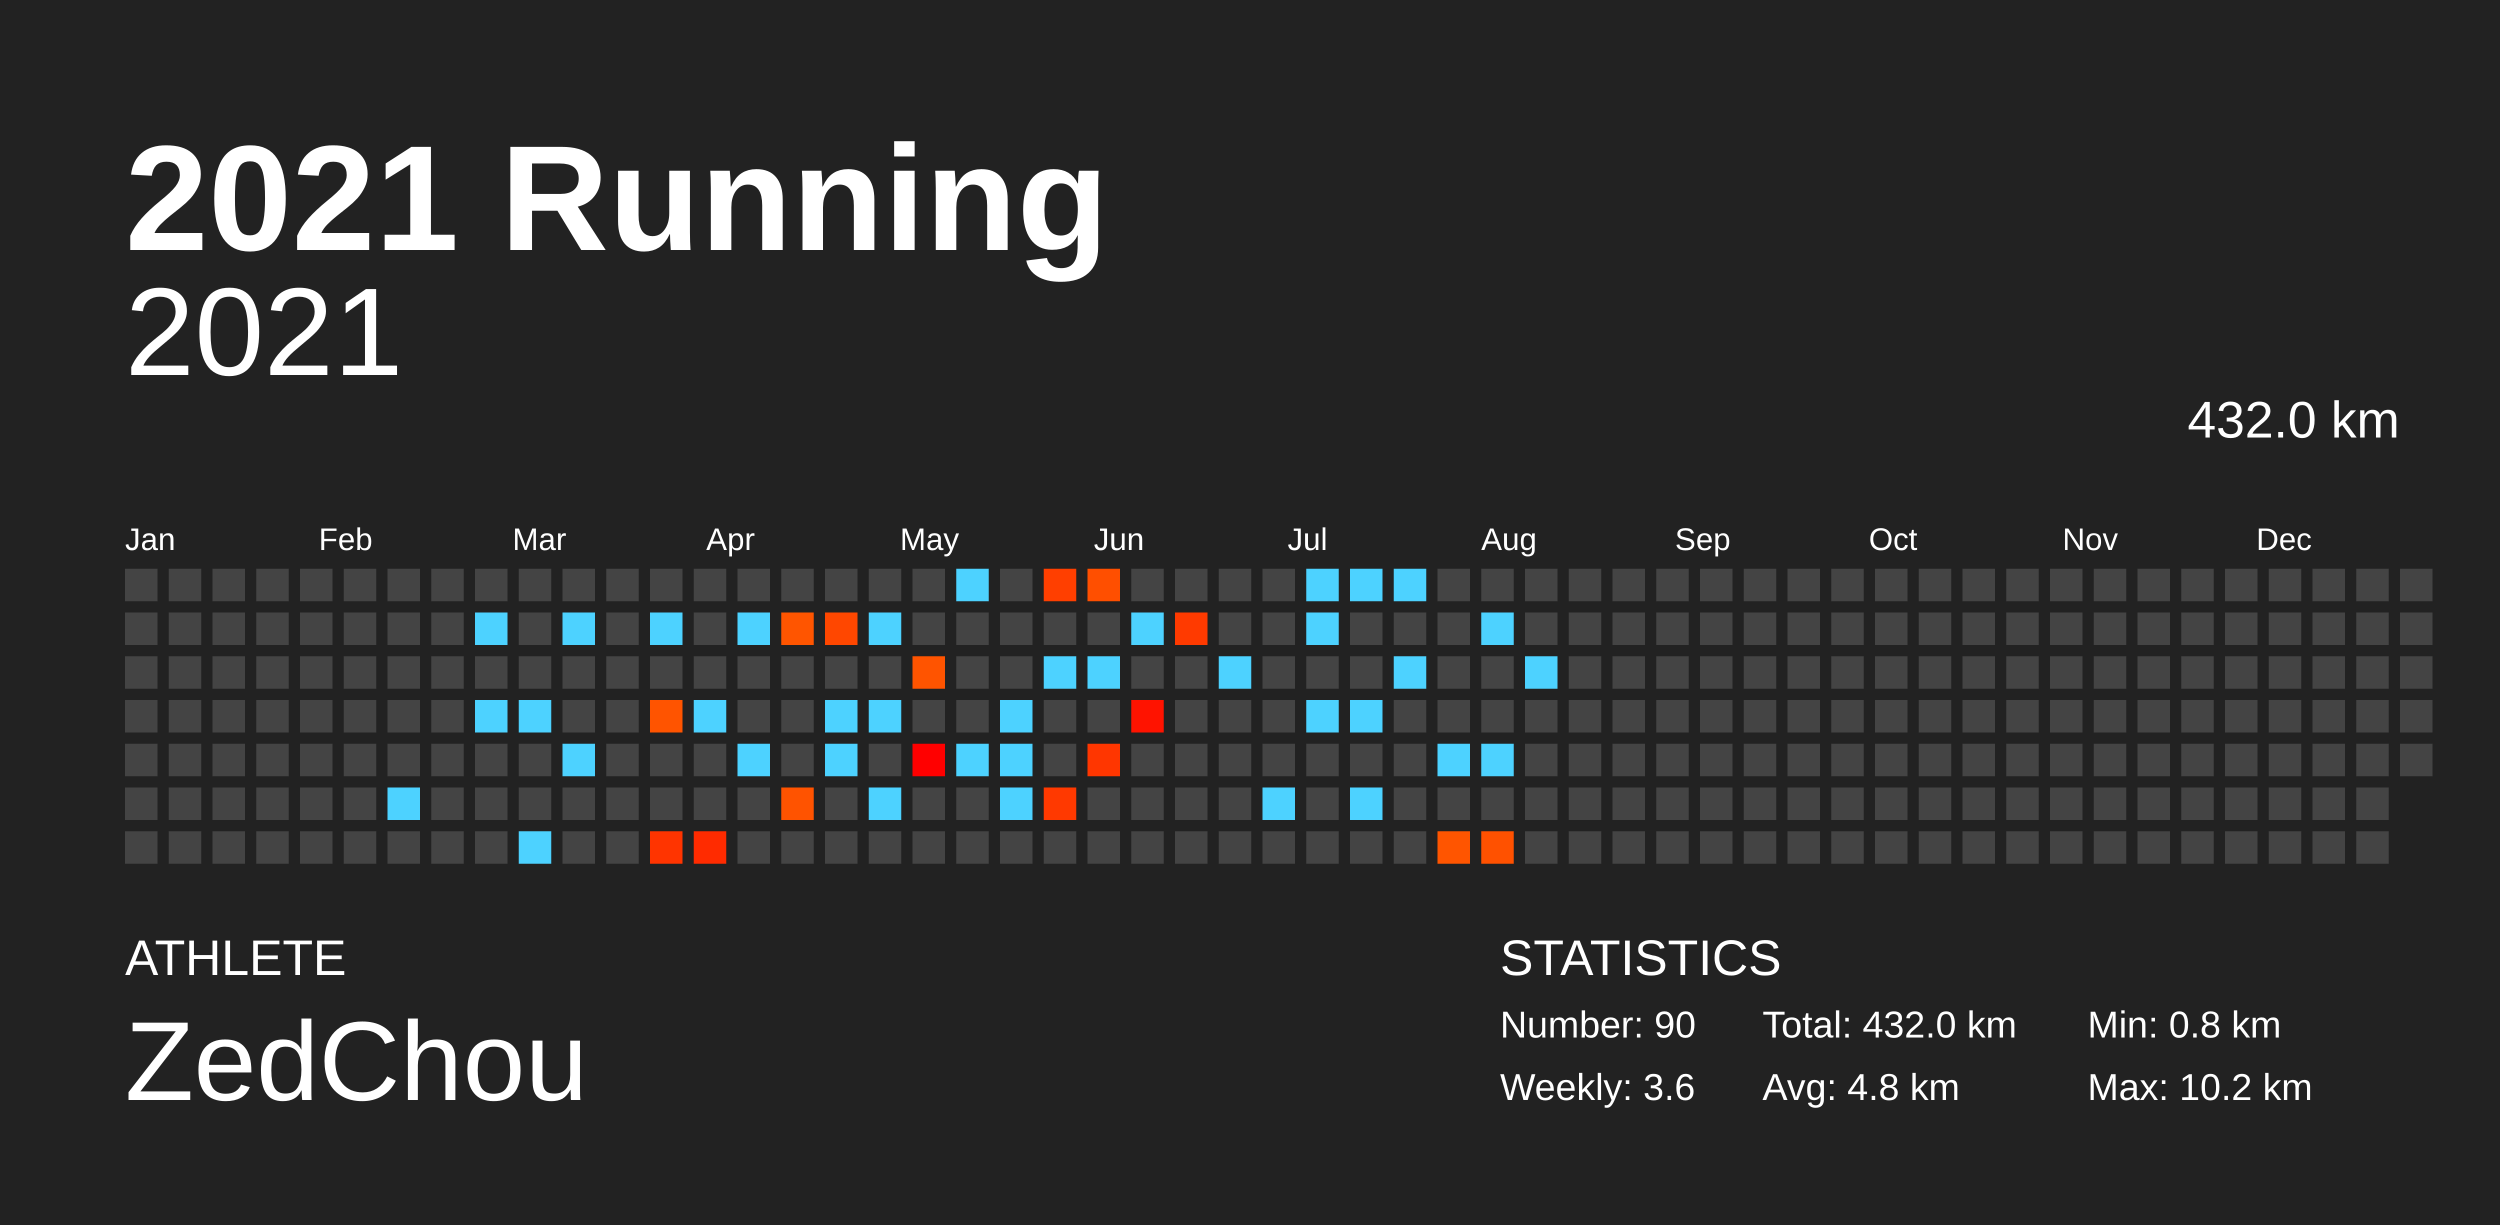
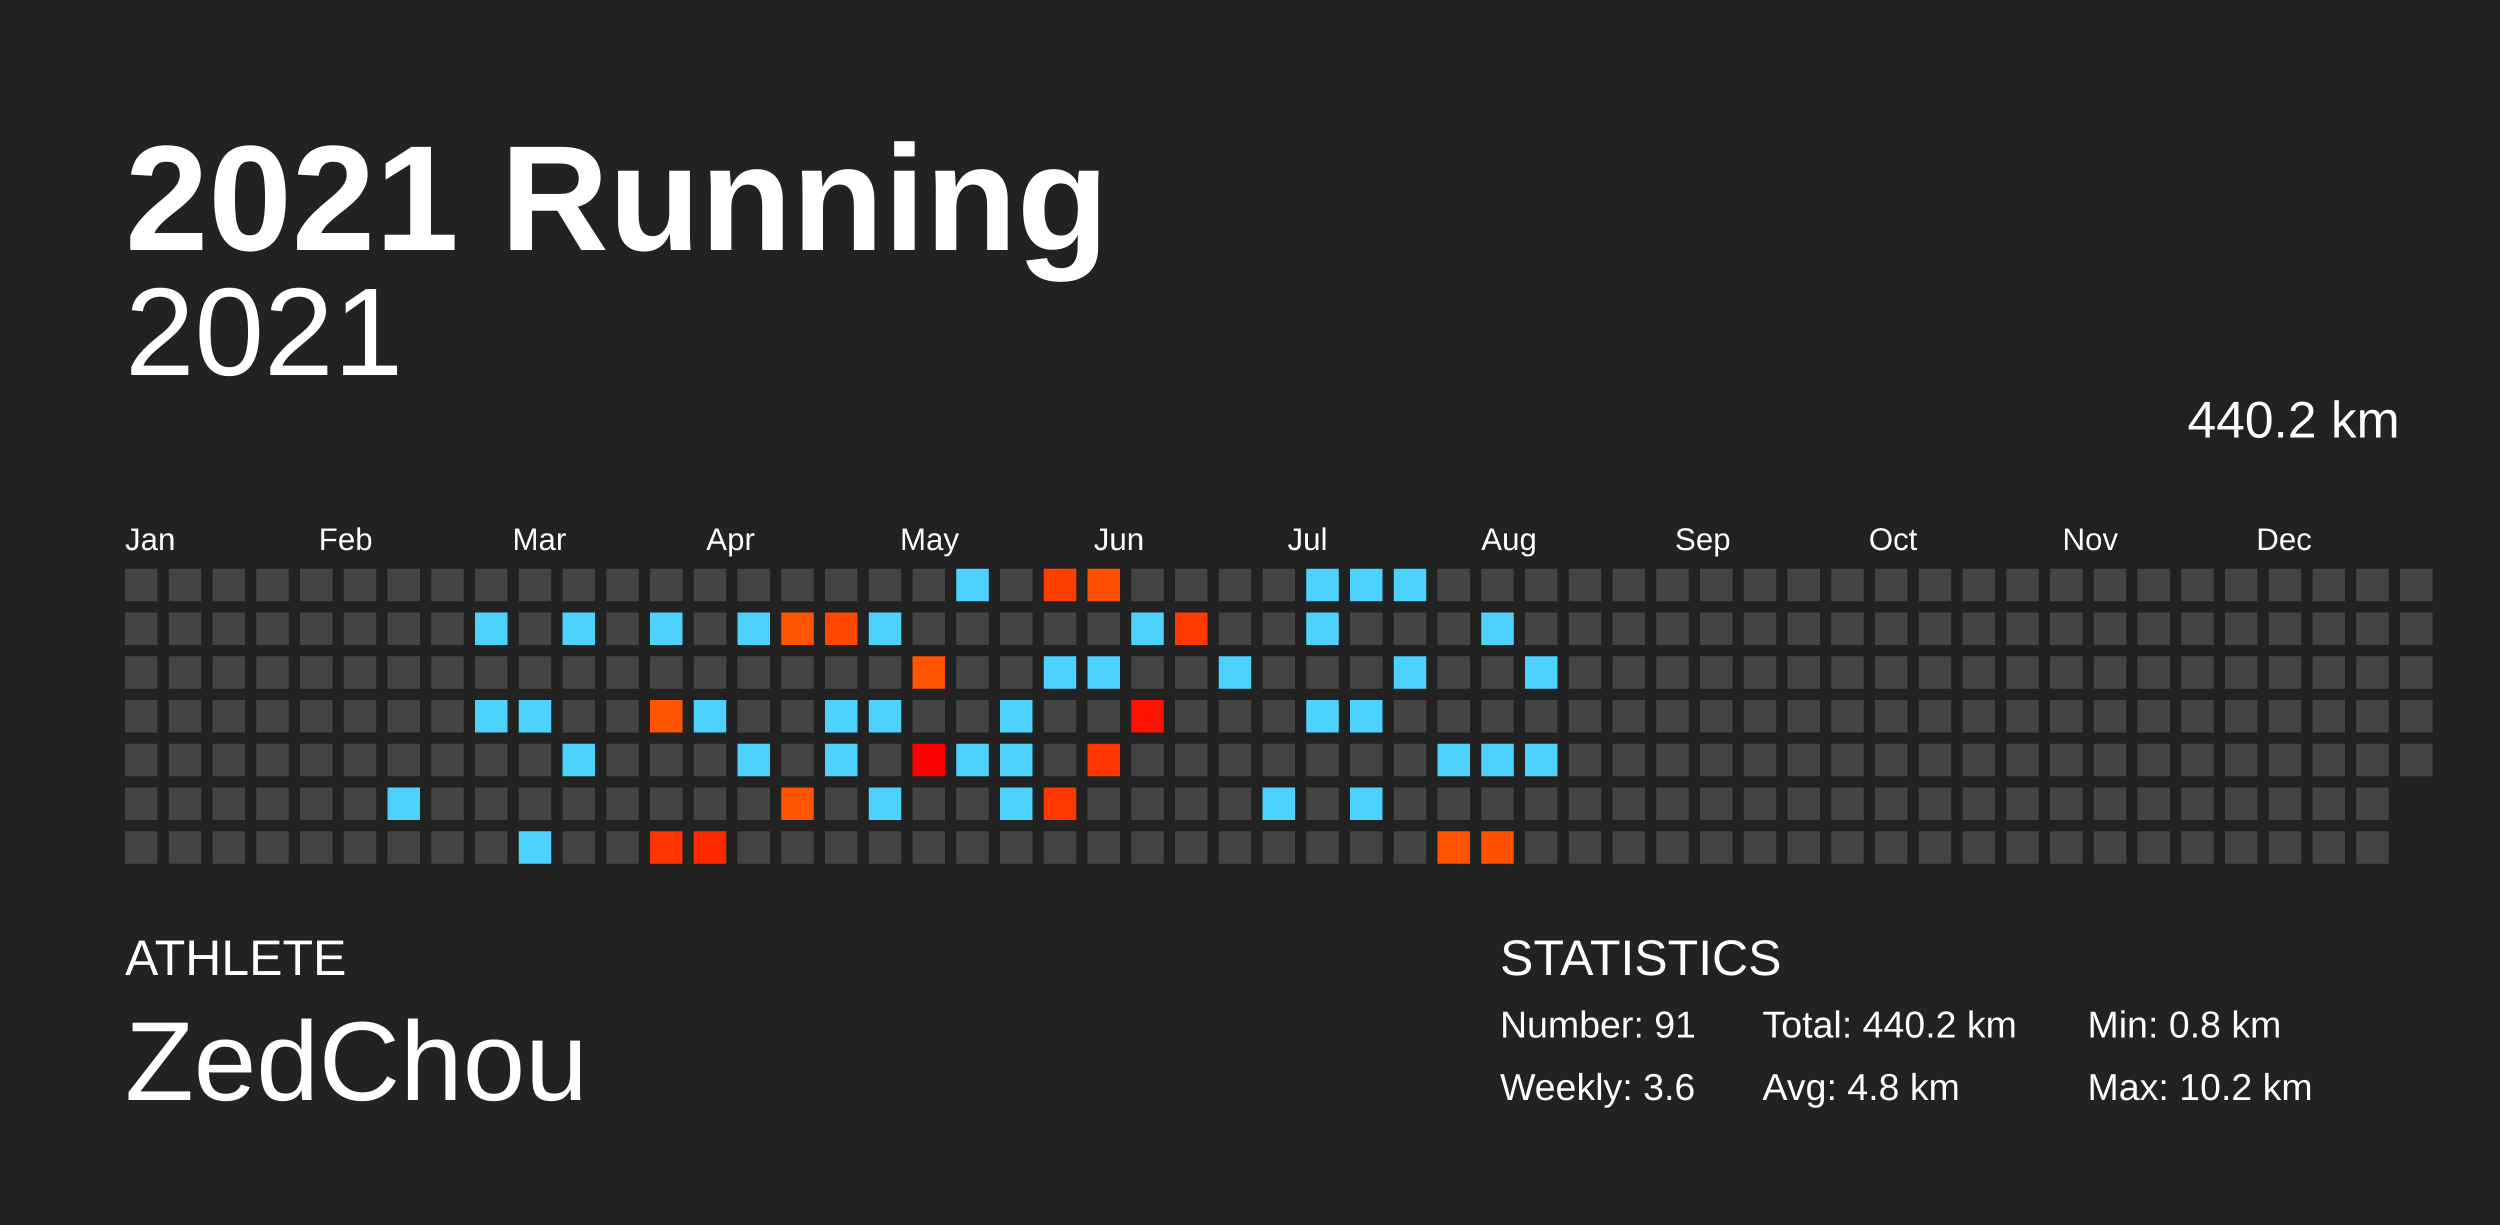
<svg xmlns="http://www.w3.org/2000/svg" baseProfile="full" height="98mm" version="1.1" viewBox="0,0,200,98" width="200mm">
  <defs />
  <rect fill="#222222" height="98" width="200" x="0" y="0" />
  <text fill="#FFFFFF" style="font-size:12px; font-family:Arial; font-weight:bold;" x="10" y="20">2021 Running</text>
  <text fill="#FFFFFF" style="font-size:4px; font-family:Arial" x="10" y="78">ATHLETE</text>
  <text fill="#FFFFFF" style="font-size:9px; font-family:Arial" x="10" y="88">ZedChou</text>
  <text fill="#FFFFFF" style="font-size:4px; font-family:Arial" x="120" y="78">STATISTICS</text>
-   <text fill="#FFFFFF" style="font-size:3px; font-family:Arial" x="120" y="83">Number: 90</text>
+   <text fill="#FFFFFF" style="font-size:3px; font-family:Arial" x="120" y="83">Number: 91</text>
  <text fill="#FFFFFF" style="font-size:3px; font-family:Arial" x="120" y="88">Weekly: 3.6</text>
-   <text fill="#FFFFFF" style="font-size:3px; font-family:Arial" x="141" y="83">Total: 432.0 km</text>
+   <text fill="#FFFFFF" style="font-size:3px; font-family:Arial" x="141" y="83">Total: 440.2 km</text>
  <text fill="#FFFFFF" style="font-size:3px; font-family:Arial" x="141" y="88">Avg: 4.8 km</text>
  <text fill="#FFFFFF" style="font-size:3px; font-family:Arial" x="167" y="83">Min: 0.8 km</text>
  <text fill="#FFFFFF" style="font-size:3px; font-family:Arial" x="167" y="88">Max: 10.2 km</text>
  <text alignment-baseline="hanging" fill="#FFFFFF" style="font-size:10.0px; font-family:Arial;" x="10" y="30">2021</text>
-   <text alignment-baseline="hanging" fill="#FFFFFF" style="font-size:4.125px; font-family:Arial;" x="175" y="35">432.0 km</text>
+   <text alignment-baseline="hanging" fill="#FFFFFF" style="font-size:4.125px; font-family:Arial;" x="175" y="35">440.2 km</text>
  <text fill="#FFFFFF" style="font-size:2.5px; font-family:Arial" x="10.0" y="44">Jan</text>
  <text fill="#FFFFFF" style="font-size:2.5px; font-family:Arial" x="25.5" y="44">Feb</text>
  <text fill="#FFFFFF" style="font-size:2.5px; font-family:Arial" x="41.0" y="44">Mar</text>
  <text fill="#FFFFFF" style="font-size:2.5px; font-family:Arial" x="56.5" y="44">Apr</text>
  <text fill="#FFFFFF" style="font-size:2.5px; font-family:Arial" x="72.0" y="44">May</text>
  <text fill="#FFFFFF" style="font-size:2.5px; font-family:Arial" x="87.5" y="44">Jun</text>
  <text fill="#FFFFFF" style="font-size:2.5px; font-family:Arial" x="103.0" y="44">Jul</text>
  <text fill="#FFFFFF" style="font-size:2.5px; font-family:Arial" x="118.5" y="44">Aug</text>
  <text fill="#FFFFFF" style="font-size:2.5px; font-family:Arial" x="134.0" y="44">Sep</text>
  <text fill="#FFFFFF" style="font-size:2.5px; font-family:Arial" x="149.5" y="44">Oct</text>
  <text fill="#FFFFFF" style="font-size:2.5px; font-family:Arial" x="165.0" y="44">Nov</text>
  <text fill="#FFFFFF" style="font-size:2.5px; font-family:Arial" x="180.5" y="44">Dec</text>
  <rect fill="#444444" height="2.6" width="2.6" x="10.0" y="45.5" />
  <rect fill="#444444" height="2.6" width="2.6" x="10.0" y="49.0" />
  <rect fill="#444444" height="2.6" width="2.6" x="10.0" y="52.5" />
  <rect fill="#444444" height="2.6" width="2.6" x="10.0" y="56.0" />
  <rect fill="#444444" height="2.6" width="2.6" x="10.0" y="59.5" />
  <rect fill="#444444" height="2.6" width="2.6" x="10.0" y="63.0" />
  <rect fill="#444444" height="2.6" width="2.6" x="10.0" y="66.5" />
  <rect fill="#444444" height="2.6" width="2.6" x="13.5" y="45.5" />
  <rect fill="#444444" height="2.6" width="2.6" x="13.5" y="49.0" />
  <rect fill="#444444" height="2.6" width="2.6" x="13.5" y="52.5" />
  <rect fill="#444444" height="2.6" width="2.6" x="13.5" y="56.0" />
  <rect fill="#444444" height="2.6" width="2.6" x="13.5" y="59.5" />
  <rect fill="#444444" height="2.6" width="2.6" x="13.5" y="63.0" />
  <rect fill="#444444" height="2.6" width="2.6" x="13.5" y="66.5" />
  <rect fill="#444444" height="2.6" width="2.6" x="17.0" y="45.5" />
  <rect fill="#444444" height="2.6" width="2.6" x="17.0" y="49.0" />
  <rect fill="#444444" height="2.6" width="2.6" x="17.0" y="52.5" />
  <rect fill="#444444" height="2.6" width="2.6" x="17.0" y="56.0" />
  <rect fill="#444444" height="2.6" width="2.6" x="17.0" y="59.5" />
  <rect fill="#444444" height="2.6" width="2.6" x="17.0" y="63.0" />
  <rect fill="#444444" height="2.6" width="2.6" x="17.0" y="66.5" />
  <rect fill="#444444" height="2.6" width="2.6" x="20.5" y="45.5" />
  <rect fill="#444444" height="2.6" width="2.6" x="20.5" y="49.0" />
  <rect fill="#444444" height="2.6" width="2.6" x="20.5" y="52.5" />
  <rect fill="#444444" height="2.6" width="2.6" x="20.5" y="56.0" />
  <rect fill="#444444" height="2.6" width="2.6" x="20.5" y="59.5" />
  <rect fill="#444444" height="2.6" width="2.6" x="20.5" y="63.0" />
  <rect fill="#444444" height="2.6" width="2.6" x="20.5" y="66.5" />
  <rect fill="#444444" height="2.6" width="2.6" x="24.0" y="45.5" />
  <rect fill="#444444" height="2.6" width="2.6" x="24.0" y="49.0" />
  <rect fill="#444444" height="2.6" width="2.6" x="24.0" y="52.5" />
  <rect fill="#444444" height="2.6" width="2.6" x="24.0" y="56.0" />
  <rect fill="#444444" height="2.6" width="2.6" x="24.0" y="59.5" />
  <rect fill="#444444" height="2.6" width="2.6" x="24.0" y="63.0" />
  <rect fill="#444444" height="2.6" width="2.6" x="24.0" y="66.5" />
  <rect fill="#444444" height="2.6" width="2.6" x="27.5" y="45.5" />
  <rect fill="#444444" height="2.6" width="2.6" x="27.5" y="49.0" />
  <rect fill="#444444" height="2.6" width="2.6" x="27.5" y="52.5" />
  <rect fill="#444444" height="2.6" width="2.6" x="27.5" y="56.0" />
  <rect fill="#444444" height="2.6" width="2.6" x="27.5" y="59.5" />
  <rect fill="#444444" height="2.6" width="2.6" x="27.5" y="63.0" />
  <rect fill="#444444" height="2.6" width="2.6" x="27.5" y="66.5" />
  <rect fill="#444444" height="2.6" width="2.6" x="31.0" y="45.5" />
  <rect fill="#444444" height="2.6" width="2.6" x="31.0" y="49.0" />
  <rect fill="#444444" height="2.6" width="2.6" x="31.0" y="52.5" />
  <rect fill="#444444" height="2.6" width="2.6" x="31.0" y="56.0" />
  <rect fill="#444444" height="2.6" width="2.6" x="31.0" y="59.5" />
  <rect fill="#4dd2ff" height="2.6" width="2.6" x="31.0" y="63.0" />
  <rect fill="#444444" height="2.6" width="2.6" x="31.0" y="66.5" />
  <rect fill="#444444" height="2.6" width="2.6" x="34.5" y="45.5" />
  <rect fill="#444444" height="2.6" width="2.6" x="34.5" y="49.0" />
  <rect fill="#444444" height="2.6" width="2.6" x="34.5" y="52.5" />
  <rect fill="#444444" height="2.6" width="2.6" x="34.5" y="56.0" />
  <rect fill="#444444" height="2.6" width="2.6" x="34.5" y="59.5" />
  <rect fill="#444444" height="2.6" width="2.6" x="34.5" y="63.0" />
  <rect fill="#444444" height="2.6" width="2.6" x="34.5" y="66.5" />
  <rect fill="#444444" height="2.6" width="2.6" x="38.0" y="45.5" />
  <rect fill="#4dd2ff" height="2.6" width="2.6" x="38.0" y="49.0" />
  <rect fill="#444444" height="2.6" width="2.6" x="38.0" y="52.5" />
  <rect fill="#4dd2ff" height="2.6" width="2.6" x="38.0" y="56.0" />
  <rect fill="#444444" height="2.6" width="2.6" x="38.0" y="59.5" />
  <rect fill="#444444" height="2.6" width="2.6" x="38.0" y="63.0" />
  <rect fill="#444444" height="2.6" width="2.6" x="38.0" y="66.5" />
  <rect fill="#444444" height="2.6" width="2.6" x="41.5" y="45.5" />
  <rect fill="#444444" height="2.6" width="2.6" x="41.5" y="49.0" />
  <rect fill="#444444" height="2.6" width="2.6" x="41.5" y="52.5" />
  <rect fill="#4dd2ff" height="2.6" width="2.6" x="41.5" y="56.0" />
  <rect fill="#444444" height="2.6" width="2.6" x="41.5" y="59.5" />
  <rect fill="#444444" height="2.6" width="2.6" x="41.5" y="63.0" />
  <rect fill="#4dd2ff" height="2.6" width="2.6" x="41.5" y="66.5" />
  <rect fill="#444444" height="2.6" width="2.6" x="45.0" y="45.5" />
  <rect fill="#4dd2ff" height="2.6" width="2.6" x="45.0" y="49.0" />
  <rect fill="#444444" height="2.6" width="2.6" x="45.0" y="52.5" />
  <rect fill="#444444" height="2.6" width="2.6" x="45.0" y="56.0" />
  <rect fill="#4dd2ff" height="2.6" width="2.6" x="45.0" y="59.5" />
  <rect fill="#444444" height="2.6" width="2.6" x="45.0" y="63.0" />
  <rect fill="#444444" height="2.6" width="2.6" x="45.0" y="66.5" />
  <rect fill="#444444" height="2.6" width="2.6" x="48.5" y="45.5" />
  <rect fill="#444444" height="2.6" width="2.6" x="48.5" y="49.0" />
  <rect fill="#444444" height="2.6" width="2.6" x="48.5" y="52.5" />
  <rect fill="#444444" height="2.6" width="2.6" x="48.5" y="56.0" />
  <rect fill="#444444" height="2.6" width="2.6" x="48.5" y="59.5" />
  <rect fill="#444444" height="2.6" width="2.6" x="48.5" y="63.0" />
  <rect fill="#444444" height="2.6" width="2.6" x="48.5" y="66.5" />
  <rect fill="#444444" height="2.6" width="2.6" x="52.0" y="45.5" />
  <rect fill="#4dd2ff" height="2.6" width="2.6" x="52.0" y="49.0" />
  <rect fill="#444444" height="2.6" width="2.6" x="52.0" y="52.5" />
  <rect fill="#ff5400" height="2.6" width="2.6" x="52.0" y="56.0" />
  <rect fill="#444444" height="2.6" width="2.6" x="52.0" y="59.5" />
  <rect fill="#444444" height="2.6" width="2.6" x="52.0" y="63.0" />
  <rect fill="#ff3400" height="2.6" width="2.6" x="52.0" y="66.5" />
  <rect fill="#444444" height="2.6" width="2.6" x="55.5" y="45.5" />
  <rect fill="#444444" height="2.6" width="2.6" x="55.5" y="49.0" />
  <rect fill="#444444" height="2.6" width="2.6" x="55.5" y="52.5" />
  <rect fill="#4dd2ff" height="2.6" width="2.6" x="55.5" y="56.0" />
  <rect fill="#444444" height="2.6" width="2.6" x="55.5" y="59.5" />
  <rect fill="#444444" height="2.6" width="2.6" x="55.5" y="63.0" />
  <rect fill="#ff2b00" height="2.6" width="2.6" x="55.5" y="66.5" />
  <rect fill="#444444" height="2.6" width="2.6" x="59.0" y="45.5" />
  <rect fill="#4dd2ff" height="2.6" width="2.6" x="59.0" y="49.0" />
  <rect fill="#444444" height="2.6" width="2.6" x="59.0" y="52.5" />
  <rect fill="#444444" height="2.6" width="2.6" x="59.0" y="56.0" />
  <rect fill="#4dd2ff" height="2.6" width="2.6" x="59.0" y="59.5" />
  <rect fill="#444444" height="2.6" width="2.6" x="59.0" y="63.0" />
  <rect fill="#444444" height="2.6" width="2.6" x="59.0" y="66.5" />
  <rect fill="#444444" height="2.6" width="2.6" x="62.5" y="45.5" />
  <rect fill="#ff5500" height="2.6" width="2.6" x="62.5" y="49.0" />
  <rect fill="#444444" height="2.6" width="2.6" x="62.5" y="52.5" />
  <rect fill="#444444" height="2.6" width="2.6" x="62.5" y="56.0" />
  <rect fill="#444444" height="2.6" width="2.6" x="62.5" y="59.5" />
  <rect fill="#ff5300" height="2.6" width="2.6" x="62.5" y="63.0" />
  <rect fill="#444444" height="2.6" width="2.6" x="62.5" y="66.5" />
  <rect fill="#444444" height="2.6" width="2.6" x="66.0" y="45.5" />
  <rect fill="#ff4700" height="2.6" width="2.6" x="66.0" y="49.0" />
  <rect fill="#444444" height="2.6" width="2.6" x="66.0" y="52.5" />
  <rect fill="#4dd2ff" height="2.6" width="2.6" x="66.0" y="56.0" />
  <rect fill="#4dd2ff" height="2.6" width="2.6" x="66.0" y="59.5" />
  <rect fill="#444444" height="2.6" width="2.6" x="66.0" y="63.0" />
  <rect fill="#444444" height="2.6" width="2.6" x="66.0" y="66.5" />
  <rect fill="#444444" height="2.6" width="2.6" x="69.5" y="45.5" />
  <rect fill="#4dd2ff" height="2.6" width="2.6" x="69.5" y="49.0" />
  <rect fill="#444444" height="2.6" width="2.6" x="69.5" y="52.5" />
  <rect fill="#4dd2ff" height="2.6" width="2.6" x="69.5" y="56.0" />
  <rect fill="#444444" height="2.6" width="2.6" x="69.5" y="59.5" />
  <rect fill="#4dd2ff" height="2.6" width="2.6" x="69.5" y="63.0" />
  <rect fill="#444444" height="2.6" width="2.6" x="69.5" y="66.5" />
  <rect fill="#444444" height="2.6" width="2.6" x="73.0" y="45.5" />
  <rect fill="#444444" height="2.6" width="2.6" x="73.0" y="49.0" />
  <rect fill="#ff5400" height="2.6" width="2.6" x="73.0" y="52.5" />
  <rect fill="#444444" height="2.6" width="2.6" x="73.0" y="56.0" />
  <rect fill="#ff0000" height="2.6" width="2.6" x="73.0" y="59.5" />
  <rect fill="#444444" height="2.6" width="2.6" x="73.0" y="63.0" />
  <rect fill="#444444" height="2.6" width="2.6" x="73.0" y="66.5" />
  <rect fill="#4dd2ff" height="2.6" width="2.6" x="76.5" y="45.5" />
  <rect fill="#444444" height="2.6" width="2.6" x="76.5" y="49.0" />
  <rect fill="#444444" height="2.6" width="2.6" x="76.5" y="52.5" />
  <rect fill="#444444" height="2.6" width="2.6" x="76.5" y="56.0" />
  <rect fill="#4dd2ff" height="2.6" width="2.6" x="76.5" y="59.5" />
  <rect fill="#444444" height="2.6" width="2.6" x="76.5" y="63.0" />
  <rect fill="#444444" height="2.6" width="2.6" x="76.5" y="66.5" />
  <rect fill="#444444" height="2.6" width="2.6" x="80.0" y="45.5" />
  <rect fill="#444444" height="2.6" width="2.6" x="80.0" y="49.0" />
  <rect fill="#444444" height="2.6" width="2.6" x="80.0" y="52.5" />
  <rect fill="#4dd2ff" height="2.6" width="2.6" x="80.0" y="56.0" />
  <rect fill="#4dd2ff" height="2.6" width="2.6" x="80.0" y="59.5" />
  <rect fill="#4dd2ff" height="2.6" width="2.6" x="80.0" y="63.0" />
  <rect fill="#444444" height="2.6" width="2.6" x="80.0" y="66.5" />
  <rect fill="#ff3f00" height="2.6" width="2.6" x="83.5" y="45.5" />
  <rect fill="#444444" height="2.6" width="2.6" x="83.5" y="49.0" />
  <rect fill="#4dd2ff" height="2.6" width="2.6" x="83.5" y="52.5" />
  <rect fill="#444444" height="2.6" width="2.6" x="83.5" y="56.0" />
  <rect fill="#444444" height="2.6" width="2.6" x="83.5" y="59.5" />
  <rect fill="#ff3900" height="2.6" width="2.6" x="83.5" y="63.0" />
  <rect fill="#444444" height="2.6" width="2.6" x="83.5" y="66.5" />
  <rect fill="#ff4f00" height="2.6" width="2.6" x="87.0" y="45.5" />
  <rect fill="#444444" height="2.6" width="2.6" x="87.0" y="49.0" />
  <rect fill="#4dd2ff" height="2.6" width="2.6" x="87.0" y="52.5" />
  <rect fill="#444444" height="2.6" width="2.6" x="87.0" y="56.0" />
  <rect fill="#ff3600" height="2.6" width="2.6" x="87.0" y="59.5" />
  <rect fill="#444444" height="2.6" width="2.6" x="87.0" y="63.0" />
  <rect fill="#444444" height="2.6" width="2.6" x="87.0" y="66.5" />
  <rect fill="#444444" height="2.6" width="2.6" x="90.5" y="45.5" />
  <rect fill="#4dd2ff" height="2.6" width="2.6" x="90.5" y="49.0" />
  <rect fill="#444444" height="2.6" width="2.6" x="90.5" y="52.5" />
  <rect fill="#ff1300" height="2.6" width="2.6" x="90.5" y="56.0" />
  <rect fill="#444444" height="2.6" width="2.6" x="90.5" y="59.5" />
  <rect fill="#444444" height="2.6" width="2.6" x="90.5" y="63.0" />
  <rect fill="#444444" height="2.6" width="2.6" x="90.5" y="66.5" />
  <rect fill="#444444" height="2.6" width="2.6" x="94.0" y="45.5" />
  <rect fill="#ff3a00" height="2.6" width="2.6" x="94.0" y="49.0" />
  <rect fill="#444444" height="2.6" width="2.6" x="94.0" y="52.5" />
  <rect fill="#444444" height="2.6" width="2.6" x="94.0" y="56.0" />
  <rect fill="#444444" height="2.6" width="2.6" x="94.0" y="59.5" />
  <rect fill="#444444" height="2.6" width="2.6" x="94.0" y="63.0" />
  <rect fill="#444444" height="2.6" width="2.6" x="94.0" y="66.5" />
  <rect fill="#444444" height="2.6" width="2.6" x="97.5" y="45.5" />
  <rect fill="#444444" height="2.6" width="2.6" x="97.5" y="49.0" />
  <rect fill="#4dd2ff" height="2.6" width="2.6" x="97.5" y="52.5" />
  <rect fill="#444444" height="2.6" width="2.6" x="97.5" y="56.0" />
  <rect fill="#444444" height="2.6" width="2.6" x="97.5" y="59.5" />
  <rect fill="#444444" height="2.6" width="2.6" x="97.5" y="63.0" />
  <rect fill="#444444" height="2.6" width="2.6" x="97.5" y="66.5" />
  <rect fill="#444444" height="2.6" width="2.6" x="101.0" y="45.5" />
  <rect fill="#444444" height="2.6" width="2.6" x="101.0" y="49.0" />
  <rect fill="#444444" height="2.6" width="2.6" x="101.0" y="52.5" />
  <rect fill="#444444" height="2.6" width="2.6" x="101.0" y="56.0" />
  <rect fill="#444444" height="2.6" width="2.6" x="101.0" y="59.5" />
  <rect fill="#4dd2ff" height="2.6" width="2.6" x="101.0" y="63.0" />
  <rect fill="#444444" height="2.6" width="2.6" x="101.0" y="66.5" />
  <rect fill="#4dd2ff" height="2.6" width="2.6" x="104.5" y="45.5" />
  <rect fill="#4dd2ff" height="2.6" width="2.6" x="104.5" y="49.0" />
  <rect fill="#444444" height="2.6" width="2.6" x="104.5" y="52.5" />
  <rect fill="#4dd2ff" height="2.6" width="2.6" x="104.5" y="56.0" />
  <rect fill="#444444" height="2.6" width="2.6" x="104.5" y="59.5" />
  <rect fill="#444444" height="2.6" width="2.6" x="104.5" y="63.0" />
  <rect fill="#444444" height="2.6" width="2.6" x="104.5" y="66.5" />
  <rect fill="#4dd2ff" height="2.6" width="2.6" x="108.0" y="45.5" />
  <rect fill="#444444" height="2.6" width="2.6" x="108.0" y="49.0" />
  <rect fill="#444444" height="2.6" width="2.6" x="108.0" y="52.5" />
  <rect fill="#4dd2ff" height="2.6" width="2.6" x="108.0" y="56.0" />
  <rect fill="#444444" height="2.6" width="2.6" x="108.0" y="59.5" />
  <rect fill="#4dd2ff" height="2.6" width="2.6" x="108.0" y="63.0" />
  <rect fill="#444444" height="2.6" width="2.6" x="108.0" y="66.5" />
  <rect fill="#4dd2ff" height="2.6" width="2.6" x="111.5" y="45.5" />
  <rect fill="#444444" height="2.6" width="2.6" x="111.5" y="49.0" />
  <rect fill="#4dd2ff" height="2.6" width="2.6" x="111.5" y="52.5" />
  <rect fill="#444444" height="2.6" width="2.6" x="111.5" y="56.0" />
  <rect fill="#444444" height="2.6" width="2.6" x="111.5" y="59.5" />
  <rect fill="#444444" height="2.6" width="2.6" x="111.5" y="63.0" />
  <rect fill="#444444" height="2.6" width="2.6" x="111.5" y="66.5" />
  <rect fill="#444444" height="2.6" width="2.6" x="115.0" y="45.5" />
  <rect fill="#444444" height="2.6" width="2.6" x="115.0" y="49.0" />
  <rect fill="#444444" height="2.6" width="2.6" x="115.0" y="52.5" />
  <rect fill="#444444" height="2.6" width="2.6" x="115.0" y="56.0" />
  <rect fill="#4dd2ff" height="2.6" width="2.6" x="115.0" y="59.5" />
  <rect fill="#444444" height="2.6" width="2.6" x="115.0" y="63.0" />
  <rect fill="#ff5500" height="2.6" width="2.6" x="115.0" y="66.5" />
  <rect fill="#444444" height="2.6" width="2.6" x="118.5" y="45.5" />
  <rect fill="#4dd2ff" height="2.6" width="2.6" x="118.5" y="49.0" />
  <rect fill="#444444" height="2.6" width="2.6" x="118.5" y="52.5" />
  <rect fill="#444444" height="2.6" width="2.6" x="118.5" y="56.0" />
  <rect fill="#4dd2ff" height="2.6" width="2.6" x="118.5" y="59.5" />
  <rect fill="#444444" height="2.6" width="2.6" x="118.5" y="63.0" />
  <rect fill="#ff5100" height="2.6" width="2.6" x="118.5" y="66.5" />
  <rect fill="#444444" height="2.6" width="2.6" x="122.0" y="45.5" />
  <rect fill="#444444" height="2.6" width="2.6" x="122.0" y="49.0" />
  <rect fill="#4dd2ff" height="2.6" width="2.6" x="122.0" y="52.5" />
  <rect fill="#444444" height="2.6" width="2.6" x="122.0" y="56.0" />
-   <rect fill="#444444" height="2.6" width="2.6" x="122.0" y="59.5" />
+   <rect fill="#4dd2ff" height="2.6" width="2.6" x="122.0" y="59.5" />
  <rect fill="#444444" height="2.6" width="2.6" x="122.0" y="63.0" />
  <rect fill="#444444" height="2.6" width="2.6" x="122.0" y="66.5" />
  <rect fill="#444444" height="2.6" width="2.6" x="125.5" y="45.5" />
  <rect fill="#444444" height="2.6" width="2.6" x="125.5" y="49.0" />
  <rect fill="#444444" height="2.6" width="2.6" x="125.5" y="52.5" />
  <rect fill="#444444" height="2.6" width="2.6" x="125.5" y="56.0" />
  <rect fill="#444444" height="2.6" width="2.6" x="125.5" y="59.5" />
  <rect fill="#444444" height="2.6" width="2.6" x="125.5" y="63.0" />
  <rect fill="#444444" height="2.6" width="2.6" x="125.5" y="66.5" />
  <rect fill="#444444" height="2.6" width="2.6" x="129.0" y="45.5" />
  <rect fill="#444444" height="2.6" width="2.6" x="129.0" y="49.0" />
  <rect fill="#444444" height="2.6" width="2.6" x="129.0" y="52.5" />
  <rect fill="#444444" height="2.6" width="2.6" x="129.0" y="56.0" />
  <rect fill="#444444" height="2.6" width="2.6" x="129.0" y="59.5" />
  <rect fill="#444444" height="2.6" width="2.6" x="129.0" y="63.0" />
  <rect fill="#444444" height="2.6" width="2.6" x="129.0" y="66.5" />
  <rect fill="#444444" height="2.6" width="2.6" x="132.5" y="45.5" />
  <rect fill="#444444" height="2.6" width="2.6" x="132.5" y="49.0" />
  <rect fill="#444444" height="2.6" width="2.6" x="132.5" y="52.5" />
  <rect fill="#444444" height="2.6" width="2.6" x="132.5" y="56.0" />
  <rect fill="#444444" height="2.6" width="2.6" x="132.5" y="59.5" />
  <rect fill="#444444" height="2.6" width="2.6" x="132.5" y="63.0" />
  <rect fill="#444444" height="2.6" width="2.6" x="132.5" y="66.5" />
  <rect fill="#444444" height="2.6" width="2.6" x="136.0" y="45.5" />
  <rect fill="#444444" height="2.6" width="2.6" x="136.0" y="49.0" />
  <rect fill="#444444" height="2.6" width="2.6" x="136.0" y="52.5" />
  <rect fill="#444444" height="2.6" width="2.6" x="136.0" y="56.0" />
  <rect fill="#444444" height="2.6" width="2.6" x="136.0" y="59.5" />
  <rect fill="#444444" height="2.6" width="2.6" x="136.0" y="63.0" />
  <rect fill="#444444" height="2.6" width="2.6" x="136.0" y="66.5" />
  <rect fill="#444444" height="2.6" width="2.6" x="139.5" y="45.5" />
  <rect fill="#444444" height="2.6" width="2.6" x="139.5" y="49.0" />
  <rect fill="#444444" height="2.6" width="2.6" x="139.5" y="52.5" />
  <rect fill="#444444" height="2.6" width="2.6" x="139.5" y="56.0" />
  <rect fill="#444444" height="2.6" width="2.6" x="139.5" y="59.5" />
  <rect fill="#444444" height="2.6" width="2.6" x="139.5" y="63.0" />
  <rect fill="#444444" height="2.6" width="2.6" x="139.5" y="66.5" />
  <rect fill="#444444" height="2.6" width="2.6" x="143.0" y="45.5" />
  <rect fill="#444444" height="2.6" width="2.6" x="143.0" y="49.0" />
  <rect fill="#444444" height="2.6" width="2.6" x="143.0" y="52.5" />
  <rect fill="#444444" height="2.6" width="2.6" x="143.0" y="56.0" />
  <rect fill="#444444" height="2.6" width="2.6" x="143.0" y="59.5" />
  <rect fill="#444444" height="2.6" width="2.6" x="143.0" y="63.0" />
  <rect fill="#444444" height="2.6" width="2.6" x="143.0" y="66.5" />
  <rect fill="#444444" height="2.6" width="2.6" x="146.5" y="45.5" />
  <rect fill="#444444" height="2.6" width="2.6" x="146.5" y="49.0" />
  <rect fill="#444444" height="2.6" width="2.6" x="146.5" y="52.5" />
  <rect fill="#444444" height="2.6" width="2.6" x="146.5" y="56.0" />
  <rect fill="#444444" height="2.6" width="2.6" x="146.5" y="59.5" />
  <rect fill="#444444" height="2.6" width="2.6" x="146.5" y="63.0" />
  <rect fill="#444444" height="2.6" width="2.6" x="146.5" y="66.5" />
  <rect fill="#444444" height="2.6" width="2.6" x="150.0" y="45.5" />
  <rect fill="#444444" height="2.6" width="2.6" x="150.0" y="49.0" />
  <rect fill="#444444" height="2.6" width="2.6" x="150.0" y="52.5" />
  <rect fill="#444444" height="2.6" width="2.6" x="150.0" y="56.0" />
  <rect fill="#444444" height="2.6" width="2.6" x="150.0" y="59.5" />
  <rect fill="#444444" height="2.6" width="2.6" x="150.0" y="63.0" />
  <rect fill="#444444" height="2.6" width="2.6" x="150.0" y="66.5" />
  <rect fill="#444444" height="2.6" width="2.6" x="153.5" y="45.5" />
  <rect fill="#444444" height="2.6" width="2.6" x="153.5" y="49.0" />
  <rect fill="#444444" height="2.6" width="2.6" x="153.5" y="52.5" />
  <rect fill="#444444" height="2.6" width="2.6" x="153.5" y="56.0" />
  <rect fill="#444444" height="2.6" width="2.6" x="153.5" y="59.5" />
  <rect fill="#444444" height="2.6" width="2.6" x="153.5" y="63.0" />
  <rect fill="#444444" height="2.6" width="2.6" x="153.5" y="66.5" />
  <rect fill="#444444" height="2.6" width="2.6" x="157.0" y="45.5" />
  <rect fill="#444444" height="2.6" width="2.6" x="157.0" y="49.0" />
  <rect fill="#444444" height="2.6" width="2.6" x="157.0" y="52.5" />
  <rect fill="#444444" height="2.6" width="2.6" x="157.0" y="56.0" />
  <rect fill="#444444" height="2.6" width="2.6" x="157.0" y="59.5" />
  <rect fill="#444444" height="2.6" width="2.6" x="157.0" y="63.0" />
  <rect fill="#444444" height="2.6" width="2.6" x="157.0" y="66.5" />
  <rect fill="#444444" height="2.6" width="2.6" x="160.5" y="45.5" />
  <rect fill="#444444" height="2.6" width="2.6" x="160.5" y="49.0" />
  <rect fill="#444444" height="2.6" width="2.6" x="160.5" y="52.5" />
  <rect fill="#444444" height="2.6" width="2.6" x="160.5" y="56.0" />
  <rect fill="#444444" height="2.6" width="2.6" x="160.5" y="59.5" />
  <rect fill="#444444" height="2.6" width="2.6" x="160.5" y="63.0" />
  <rect fill="#444444" height="2.6" width="2.6" x="160.5" y="66.5" />
  <rect fill="#444444" height="2.6" width="2.6" x="164.0" y="45.5" />
  <rect fill="#444444" height="2.6" width="2.6" x="164.0" y="49.0" />
  <rect fill="#444444" height="2.6" width="2.6" x="164.0" y="52.5" />
  <rect fill="#444444" height="2.6" width="2.6" x="164.0" y="56.0" />
  <rect fill="#444444" height="2.6" width="2.6" x="164.0" y="59.5" />
  <rect fill="#444444" height="2.6" width="2.6" x="164.0" y="63.0" />
  <rect fill="#444444" height="2.6" width="2.6" x="164.0" y="66.5" />
  <rect fill="#444444" height="2.6" width="2.6" x="167.5" y="45.5" />
  <rect fill="#444444" height="2.6" width="2.6" x="167.5" y="49.0" />
  <rect fill="#444444" height="2.6" width="2.6" x="167.5" y="52.5" />
  <rect fill="#444444" height="2.6" width="2.6" x="167.5" y="56.0" />
  <rect fill="#444444" height="2.6" width="2.6" x="167.5" y="59.5" />
  <rect fill="#444444" height="2.6" width="2.6" x="167.5" y="63.0" />
  <rect fill="#444444" height="2.6" width="2.6" x="167.5" y="66.5" />
  <rect fill="#444444" height="2.6" width="2.6" x="171.0" y="45.5" />
  <rect fill="#444444" height="2.6" width="2.6" x="171.0" y="49.0" />
  <rect fill="#444444" height="2.6" width="2.6" x="171.0" y="52.5" />
  <rect fill="#444444" height="2.6" width="2.6" x="171.0" y="56.0" />
  <rect fill="#444444" height="2.6" width="2.6" x="171.0" y="59.5" />
  <rect fill="#444444" height="2.6" width="2.6" x="171.0" y="63.0" />
  <rect fill="#444444" height="2.6" width="2.6" x="171.0" y="66.5" />
  <rect fill="#444444" height="2.6" width="2.6" x="174.5" y="45.5" />
  <rect fill="#444444" height="2.6" width="2.6" x="174.5" y="49.0" />
  <rect fill="#444444" height="2.6" width="2.6" x="174.5" y="52.5" />
  <rect fill="#444444" height="2.6" width="2.6" x="174.5" y="56.0" />
  <rect fill="#444444" height="2.6" width="2.6" x="174.5" y="59.5" />
  <rect fill="#444444" height="2.6" width="2.6" x="174.5" y="63.0" />
  <rect fill="#444444" height="2.6" width="2.6" x="174.5" y="66.5" />
  <rect fill="#444444" height="2.6" width="2.6" x="178.0" y="45.5" />
  <rect fill="#444444" height="2.6" width="2.6" x="178.0" y="49.0" />
  <rect fill="#444444" height="2.6" width="2.6" x="178.0" y="52.5" />
  <rect fill="#444444" height="2.6" width="2.6" x="178.0" y="56.0" />
  <rect fill="#444444" height="2.6" width="2.6" x="178.0" y="59.5" />
  <rect fill="#444444" height="2.6" width="2.6" x="178.0" y="63.0" />
  <rect fill="#444444" height="2.6" width="2.6" x="178.0" y="66.5" />
  <rect fill="#444444" height="2.6" width="2.6" x="181.5" y="45.5" />
  <rect fill="#444444" height="2.6" width="2.6" x="181.5" y="49.0" />
  <rect fill="#444444" height="2.6" width="2.6" x="181.5" y="52.5" />
  <rect fill="#444444" height="2.6" width="2.6" x="181.5" y="56.0" />
  <rect fill="#444444" height="2.6" width="2.6" x="181.5" y="59.5" />
  <rect fill="#444444" height="2.6" width="2.6" x="181.5" y="63.0" />
  <rect fill="#444444" height="2.6" width="2.6" x="181.5" y="66.5" />
  <rect fill="#444444" height="2.6" width="2.6" x="185.0" y="45.5" />
  <rect fill="#444444" height="2.6" width="2.6" x="185.0" y="49.0" />
  <rect fill="#444444" height="2.6" width="2.6" x="185.0" y="52.5" />
  <rect fill="#444444" height="2.6" width="2.6" x="185.0" y="56.0" />
  <rect fill="#444444" height="2.6" width="2.6" x="185.0" y="59.5" />
  <rect fill="#444444" height="2.6" width="2.6" x="185.0" y="63.0" />
  <rect fill="#444444" height="2.6" width="2.6" x="185.0" y="66.5" />
  <rect fill="#444444" height="2.6" width="2.6" x="188.5" y="45.5" />
  <rect fill="#444444" height="2.6" width="2.6" x="188.5" y="49.0" />
  <rect fill="#444444" height="2.6" width="2.6" x="188.5" y="52.5" />
  <rect fill="#444444" height="2.6" width="2.6" x="188.5" y="56.0" />
  <rect fill="#444444" height="2.6" width="2.6" x="188.5" y="59.5" />
  <rect fill="#444444" height="2.6" width="2.6" x="188.5" y="63.0" />
  <rect fill="#444444" height="2.6" width="2.6" x="188.5" y="66.5" />
  <rect fill="#444444" height="2.6" width="2.6" x="192.0" y="45.5" />
  <rect fill="#444444" height="2.6" width="2.6" x="192.0" y="49.0" />
  <rect fill="#444444" height="2.6" width="2.6" x="192.0" y="52.5" />
  <rect fill="#444444" height="2.6" width="2.6" x="192.0" y="56.0" />
  <rect fill="#444444" height="2.6" width="2.6" x="192.0" y="59.5" />
</svg>
